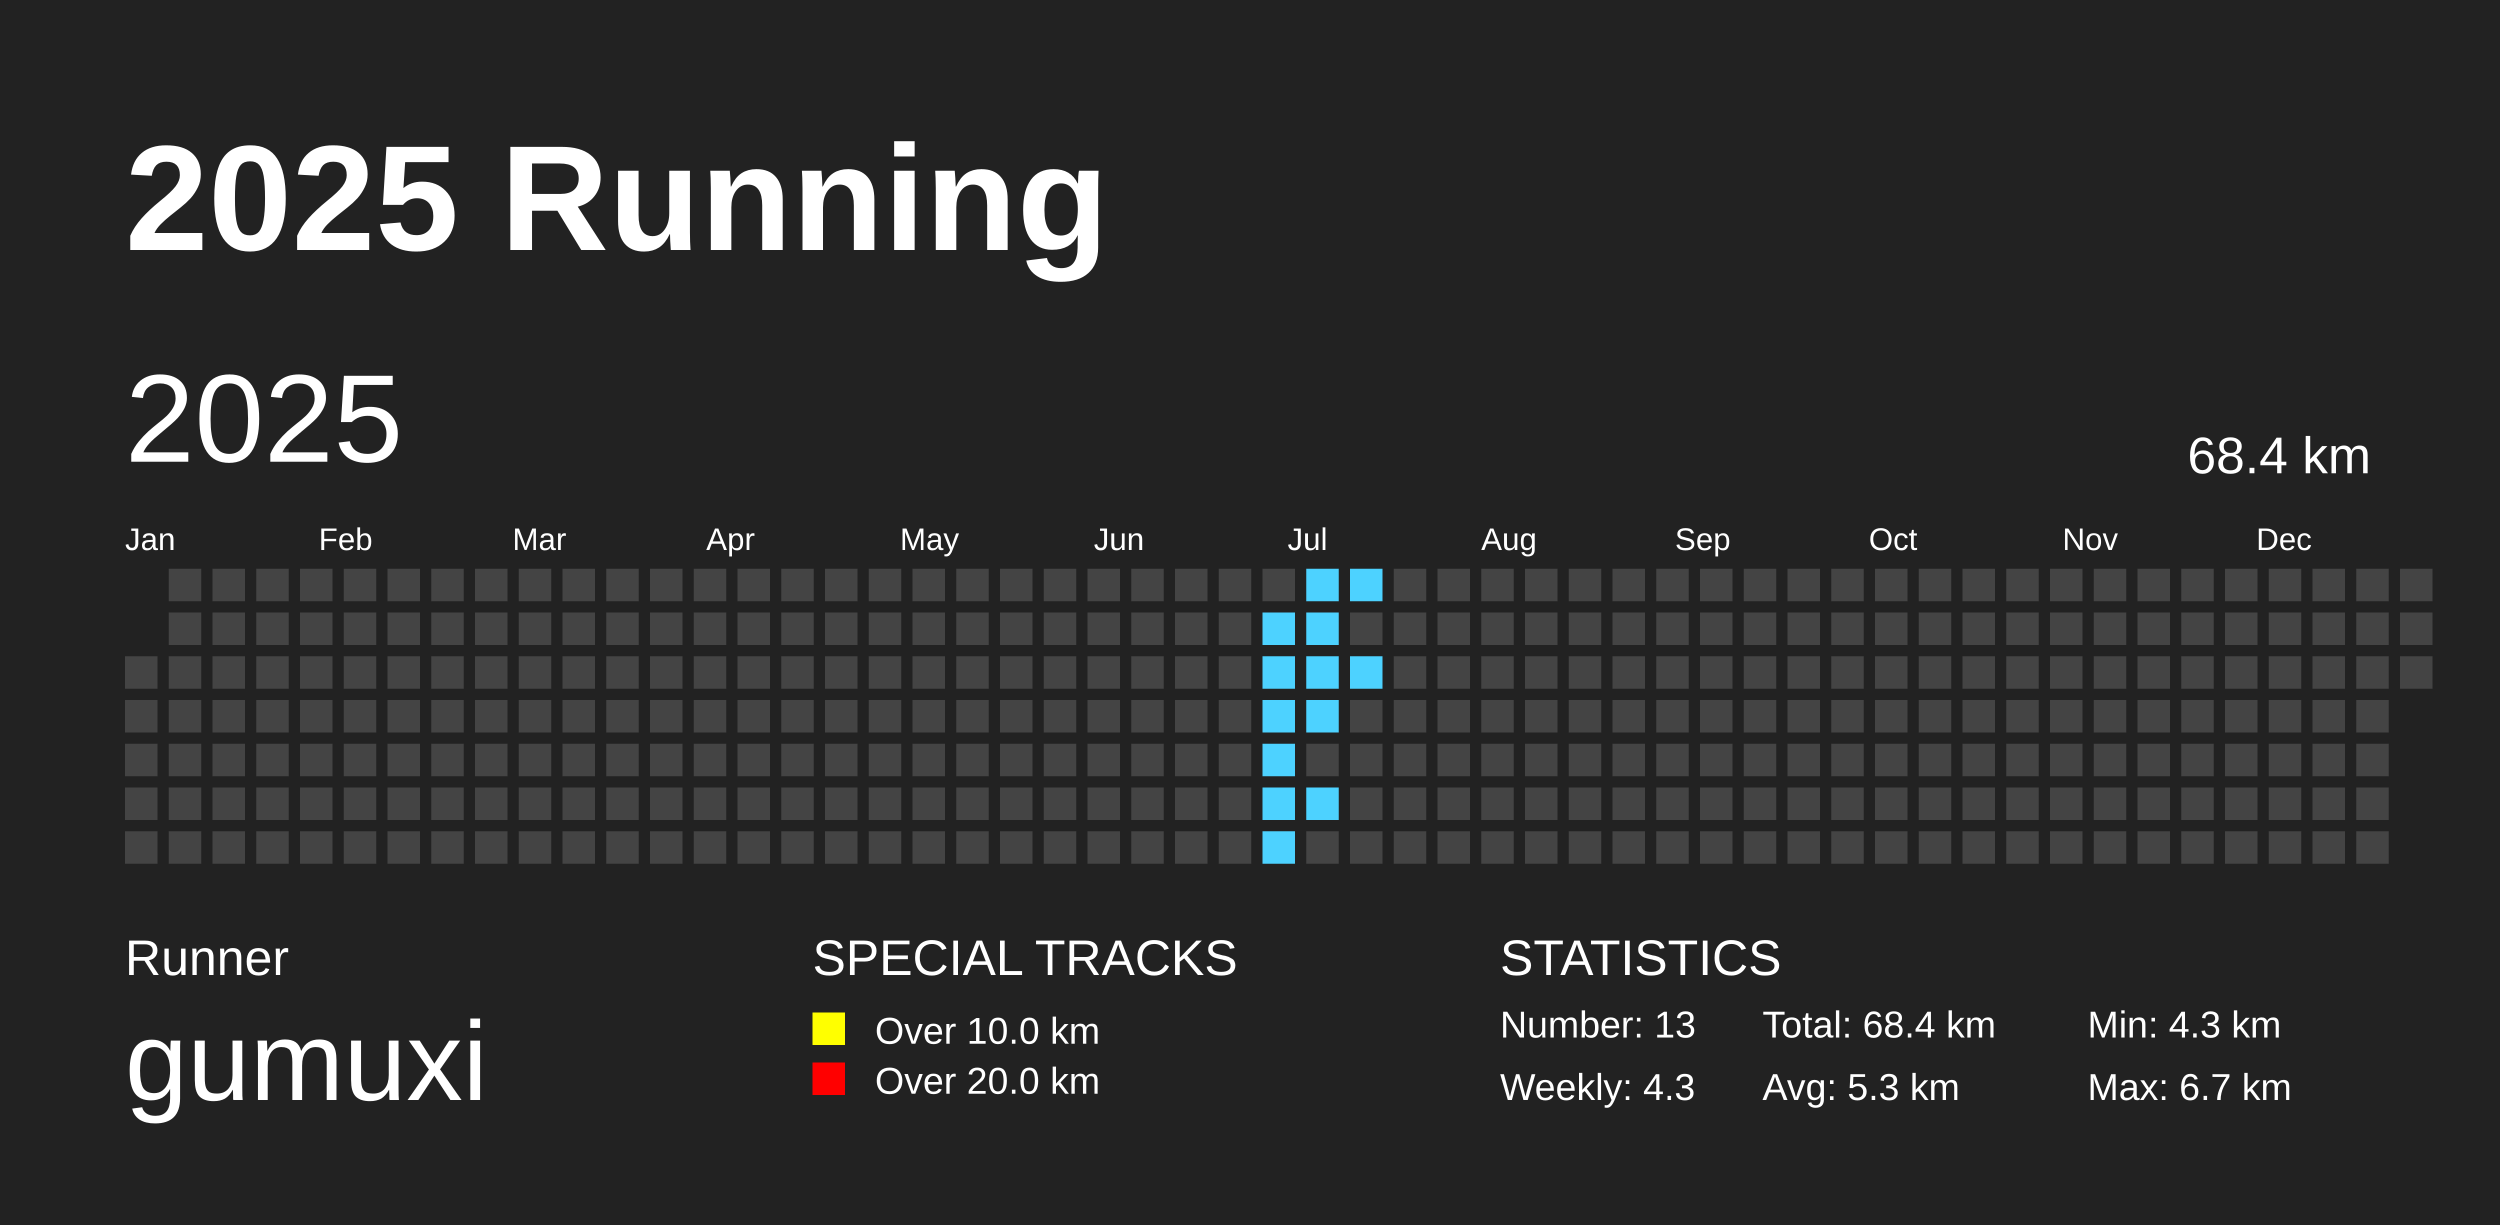
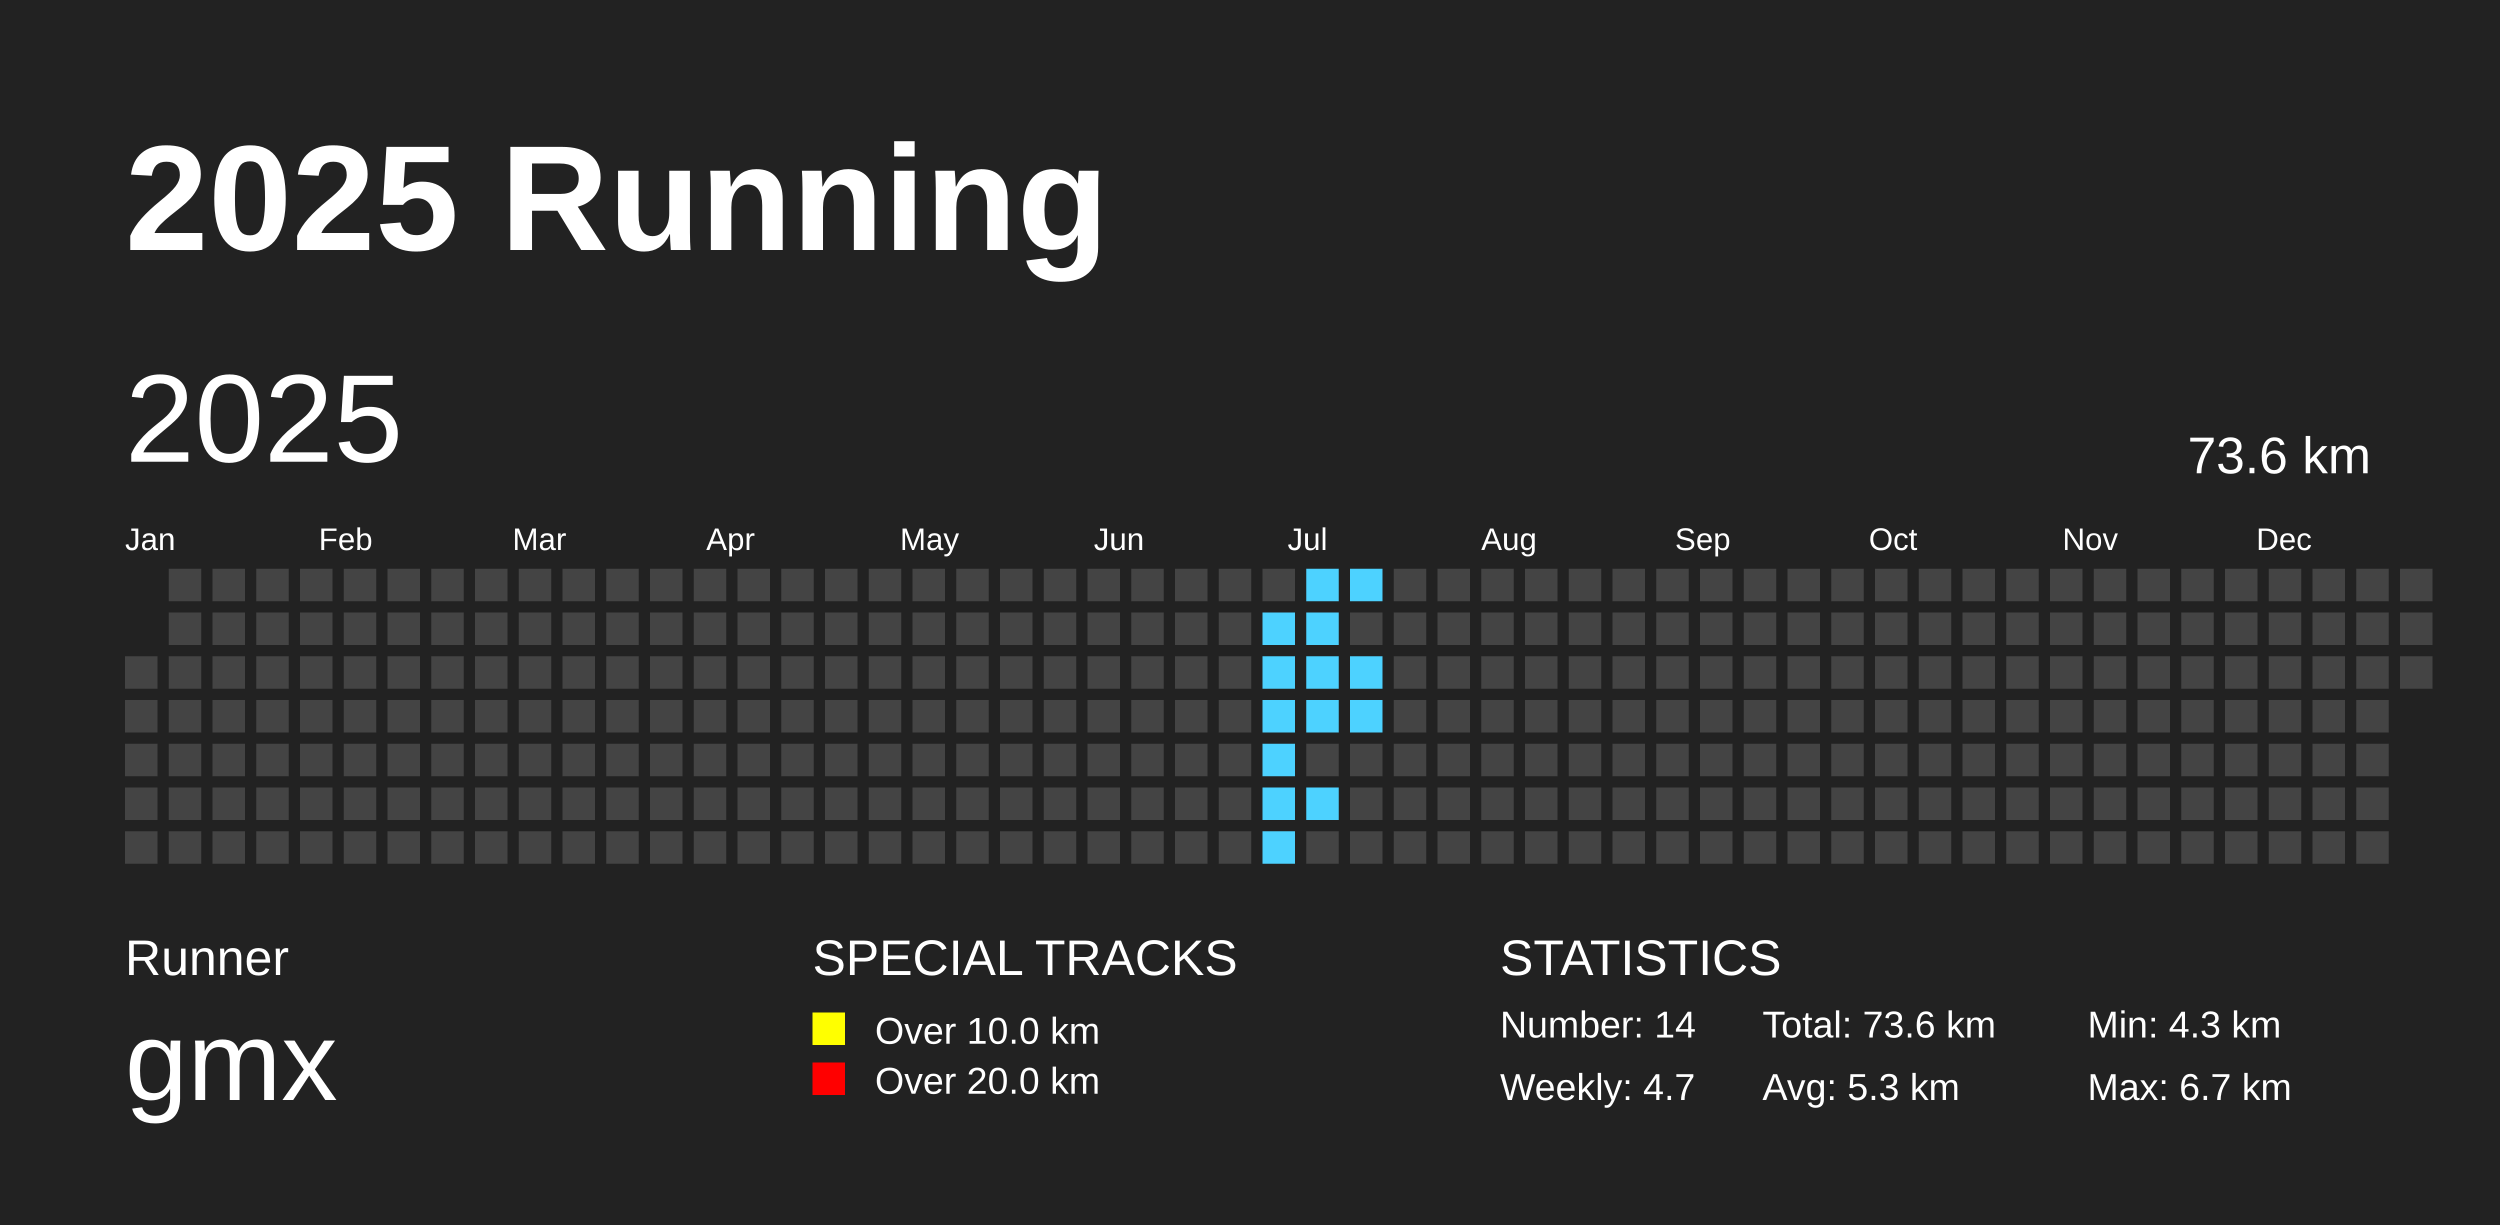
<svg xmlns="http://www.w3.org/2000/svg" baseProfile="full" height="98mm" version="1.1" viewBox="0,0,200,98" width="200mm">
  <defs />
  <rect fill="#222222" height="98" width="200" x="0" y="0" />
  <text fill="#FFFFFF" style="font-size:12px; font-family:Arial; font-weight:bold;" x="10" y="20">2025 Running</text>
  <text fill="#FFFFFF" style="font-size:4px; font-family:Arial" x="10" y="78">Runner</text>
-   <text fill="#FFFFFF" style="font-size:9px; font-family:Arial" x="10" y="88">gumuxi</text>
+   <text fill="#FFFFFF" style="font-size:9px; font-family:Arial" x="10" y="88">gmx</text>
  <text fill="#FFFFFF" style="font-size:4px; font-family:Arial" x="65" y="78">SPECIAL TRACKS</text>
  <rect fill="yellow" height="2.6" width="2.6" x="65" y="81" />
  <text fill="#FFFFFF" style="font-size:3px; font-family:Arial" x="70" y="83.5">Over 10.0 km</text>
  <rect fill="red" height="2.6" width="2.6" x="65" y="85" />
  <text fill="#FFFFFF" style="font-size:3px; font-family:Arial" x="70" y="87.5">Over 20.0 km</text>
  <text fill="#FFFFFF" style="font-size:4px; font-family:Arial" x="120" y="78">STATISTICS</text>
-   <text fill="#FFFFFF" style="font-size:3px; font-family:Arial" x="120" y="83">Number: 13</text>
-   <text fill="#FFFFFF" style="font-size:3px; font-family:Arial" x="120" y="88">Weekly: 4.3</text>
-   <text fill="#FFFFFF" style="font-size:3px; font-family:Arial" x="141" y="83">Total: 68.4 km</text>
+   <text fill="#FFFFFF" style="font-size:3px; font-family:Arial" x="120" y="83">Number: 14</text>
+   <text fill="#FFFFFF" style="font-size:3px; font-family:Arial" x="120" y="88">Weekly: 4.7</text>
+   <text fill="#FFFFFF" style="font-size:3px; font-family:Arial" x="141" y="83">Total: 73.6 km</text>
  <text fill="#FFFFFF" style="font-size:3px; font-family:Arial" x="141" y="88">Avg: 5.3 km</text>
  <text fill="#FFFFFF" style="font-size:3px; font-family:Arial" x="167" y="83">Min: 4.3 km</text>
  <text fill="#FFFFFF" style="font-size:3px; font-family:Arial" x="167" y="88">Max: 6.7 km</text>
  <text dominant-baseline="hanging" fill="#FFFFFF" style="font-size:10.0px; font-family:Arial;" x="10" y="30">2025</text>
-   <text dominant-baseline="hanging" fill="#FFFFFF" style="font-size:4.125px; font-family:Arial;" x="175" y="35">68.4 km</text>
+   <text dominant-baseline="hanging" fill="#FFFFFF" style="font-size:4.125px; font-family:Arial;" x="175" y="35">73.6 km</text>
  <text fill="#FFFFFF" style="font-size:2.5px; font-family:Arial" x="10.0" y="44">Jan</text>
  <text fill="#FFFFFF" style="font-size:2.5px; font-family:Arial" x="25.5" y="44">Feb</text>
  <text fill="#FFFFFF" style="font-size:2.5px; font-family:Arial" x="41.0" y="44">Mar</text>
  <text fill="#FFFFFF" style="font-size:2.5px; font-family:Arial" x="56.5" y="44">Apr</text>
  <text fill="#FFFFFF" style="font-size:2.5px; font-family:Arial" x="72.0" y="44">May</text>
  <text fill="#FFFFFF" style="font-size:2.5px; font-family:Arial" x="87.5" y="44">Jun</text>
  <text fill="#FFFFFF" style="font-size:2.5px; font-family:Arial" x="103.0" y="44">Jul</text>
  <text fill="#FFFFFF" style="font-size:2.5px; font-family:Arial" x="118.5" y="44">Aug</text>
  <text fill="#FFFFFF" style="font-size:2.5px; font-family:Arial" x="134.0" y="44">Sep</text>
  <text fill="#FFFFFF" style="font-size:2.5px; font-family:Arial" x="149.5" y="44">Oct</text>
  <text fill="#FFFFFF" style="font-size:2.5px; font-family:Arial" x="165.0" y="44">Nov</text>
  <text fill="#FFFFFF" style="font-size:2.5px; font-family:Arial" x="180.5" y="44">Dec</text>
  <rect fill="#444444" height="2.6" width="2.6" x="10.0" y="52.5" />
  <rect fill="#444444" height="2.6" width="2.6" x="10.0" y="56.0" />
  <rect fill="#444444" height="2.6" width="2.6" x="10.0" y="59.5" />
  <rect fill="#444444" height="2.6" width="2.6" x="10.0" y="63.0" />
  <rect fill="#444444" height="2.6" width="2.6" x="10.0" y="66.5" />
  <rect fill="#444444" height="2.6" width="2.6" x="13.5" y="45.5" />
  <rect fill="#444444" height="2.6" width="2.6" x="13.5" y="49.0" />
  <rect fill="#444444" height="2.6" width="2.6" x="13.5" y="52.5" />
  <rect fill="#444444" height="2.6" width="2.6" x="13.5" y="56.0" />
  <rect fill="#444444" height="2.6" width="2.6" x="13.5" y="59.5" />
  <rect fill="#444444" height="2.6" width="2.6" x="13.5" y="63.0" />
  <rect fill="#444444" height="2.6" width="2.6" x="13.5" y="66.5" />
  <rect fill="#444444" height="2.6" width="2.6" x="17.0" y="45.5" />
  <rect fill="#444444" height="2.6" width="2.6" x="17.0" y="49.0" />
  <rect fill="#444444" height="2.6" width="2.6" x="17.0" y="52.5" />
  <rect fill="#444444" height="2.6" width="2.6" x="17.0" y="56.0" />
  <rect fill="#444444" height="2.6" width="2.6" x="17.0" y="59.5" />
  <rect fill="#444444" height="2.6" width="2.6" x="17.0" y="63.0" />
  <rect fill="#444444" height="2.6" width="2.6" x="17.0" y="66.5" />
  <rect fill="#444444" height="2.6" width="2.6" x="20.5" y="45.5" />
  <rect fill="#444444" height="2.6" width="2.6" x="20.5" y="49.0" />
  <rect fill="#444444" height="2.6" width="2.6" x="20.5" y="52.5" />
  <rect fill="#444444" height="2.6" width="2.6" x="20.5" y="56.0" />
  <rect fill="#444444" height="2.6" width="2.6" x="20.5" y="59.5" />
  <rect fill="#444444" height="2.6" width="2.6" x="20.5" y="63.0" />
  <rect fill="#444444" height="2.6" width="2.6" x="20.5" y="66.5" />
  <rect fill="#444444" height="2.6" width="2.6" x="24.0" y="45.5" />
  <rect fill="#444444" height="2.6" width="2.6" x="24.0" y="49.0" />
  <rect fill="#444444" height="2.6" width="2.6" x="24.0" y="52.5" />
  <rect fill="#444444" height="2.6" width="2.6" x="24.0" y="56.0" />
  <rect fill="#444444" height="2.6" width="2.6" x="24.0" y="59.5" />
  <rect fill="#444444" height="2.6" width="2.6" x="24.0" y="63.0" />
  <rect fill="#444444" height="2.6" width="2.6" x="24.0" y="66.5" />
  <rect fill="#444444" height="2.6" width="2.6" x="27.5" y="45.5" />
  <rect fill="#444444" height="2.6" width="2.6" x="27.5" y="49.0" />
  <rect fill="#444444" height="2.6" width="2.6" x="27.5" y="52.5" />
  <rect fill="#444444" height="2.6" width="2.6" x="27.5" y="56.0" />
  <rect fill="#444444" height="2.6" width="2.6" x="27.5" y="59.5" />
  <rect fill="#444444" height="2.6" width="2.6" x="27.5" y="63.0" />
  <rect fill="#444444" height="2.6" width="2.6" x="27.5" y="66.5" />
  <rect fill="#444444" height="2.6" width="2.6" x="31.0" y="45.5" />
  <rect fill="#444444" height="2.6" width="2.6" x="31.0" y="49.0" />
  <rect fill="#444444" height="2.6" width="2.6" x="31.0" y="52.5" />
  <rect fill="#444444" height="2.6" width="2.6" x="31.0" y="56.0" />
  <rect fill="#444444" height="2.6" width="2.6" x="31.0" y="59.5" />
  <rect fill="#444444" height="2.6" width="2.6" x="31.0" y="63.0" />
  <rect fill="#444444" height="2.6" width="2.6" x="31.0" y="66.5" />
  <rect fill="#444444" height="2.6" width="2.6" x="34.5" y="45.5" />
  <rect fill="#444444" height="2.6" width="2.6" x="34.5" y="49.0" />
  <rect fill="#444444" height="2.6" width="2.6" x="34.5" y="52.5" />
  <rect fill="#444444" height="2.6" width="2.6" x="34.5" y="56.0" />
  <rect fill="#444444" height="2.6" width="2.6" x="34.5" y="59.5" />
  <rect fill="#444444" height="2.6" width="2.6" x="34.5" y="63.0" />
  <rect fill="#444444" height="2.6" width="2.6" x="34.5" y="66.5" />
  <rect fill="#444444" height="2.6" width="2.6" x="38.0" y="45.5" />
  <rect fill="#444444" height="2.6" width="2.6" x="38.0" y="49.0" />
  <rect fill="#444444" height="2.6" width="2.6" x="38.0" y="52.5" />
  <rect fill="#444444" height="2.6" width="2.6" x="38.0" y="56.0" />
  <rect fill="#444444" height="2.6" width="2.6" x="38.0" y="59.5" />
  <rect fill="#444444" height="2.6" width="2.6" x="38.0" y="63.0" />
  <rect fill="#444444" height="2.6" width="2.6" x="38.0" y="66.5" />
  <rect fill="#444444" height="2.6" width="2.6" x="41.5" y="45.5" />
  <rect fill="#444444" height="2.6" width="2.6" x="41.5" y="49.0" />
  <rect fill="#444444" height="2.6" width="2.6" x="41.5" y="52.5" />
  <rect fill="#444444" height="2.6" width="2.6" x="41.5" y="56.0" />
  <rect fill="#444444" height="2.6" width="2.6" x="41.5" y="59.5" />
  <rect fill="#444444" height="2.6" width="2.6" x="41.5" y="63.0" />
  <rect fill="#444444" height="2.6" width="2.6" x="41.5" y="66.5" />
  <rect fill="#444444" height="2.6" width="2.6" x="45.0" y="45.5" />
  <rect fill="#444444" height="2.6" width="2.6" x="45.0" y="49.0" />
  <rect fill="#444444" height="2.6" width="2.6" x="45.0" y="52.5" />
  <rect fill="#444444" height="2.6" width="2.6" x="45.0" y="56.0" />
  <rect fill="#444444" height="2.6" width="2.6" x="45.0" y="59.5" />
  <rect fill="#444444" height="2.6" width="2.6" x="45.0" y="63.0" />
  <rect fill="#444444" height="2.6" width="2.6" x="45.0" y="66.5" />
  <rect fill="#444444" height="2.6" width="2.6" x="48.5" y="45.5" />
  <rect fill="#444444" height="2.6" width="2.6" x="48.5" y="49.0" />
  <rect fill="#444444" height="2.6" width="2.6" x="48.5" y="52.5" />
  <rect fill="#444444" height="2.6" width="2.6" x="48.5" y="56.0" />
  <rect fill="#444444" height="2.6" width="2.6" x="48.5" y="59.5" />
  <rect fill="#444444" height="2.6" width="2.6" x="48.5" y="63.0" />
  <rect fill="#444444" height="2.6" width="2.6" x="48.5" y="66.5" />
  <rect fill="#444444" height="2.6" width="2.6" x="52.0" y="45.5" />
  <rect fill="#444444" height="2.6" width="2.6" x="52.0" y="49.0" />
  <rect fill="#444444" height="2.6" width="2.6" x="52.0" y="52.5" />
  <rect fill="#444444" height="2.6" width="2.6" x="52.0" y="56.0" />
  <rect fill="#444444" height="2.6" width="2.6" x="52.0" y="59.5" />
  <rect fill="#444444" height="2.6" width="2.6" x="52.0" y="63.0" />
  <rect fill="#444444" height="2.6" width="2.6" x="52.0" y="66.5" />
  <rect fill="#444444" height="2.6" width="2.6" x="55.5" y="45.5" />
  <rect fill="#444444" height="2.6" width="2.6" x="55.5" y="49.0" />
  <rect fill="#444444" height="2.6" width="2.6" x="55.5" y="52.5" />
  <rect fill="#444444" height="2.6" width="2.6" x="55.5" y="56.0" />
  <rect fill="#444444" height="2.6" width="2.6" x="55.5" y="59.5" />
  <rect fill="#444444" height="2.6" width="2.6" x="55.5" y="63.0" />
  <rect fill="#444444" height="2.6" width="2.6" x="55.5" y="66.5" />
  <rect fill="#444444" height="2.6" width="2.6" x="59.0" y="45.5" />
  <rect fill="#444444" height="2.6" width="2.6" x="59.0" y="49.0" />
  <rect fill="#444444" height="2.6" width="2.6" x="59.0" y="52.5" />
  <rect fill="#444444" height="2.6" width="2.6" x="59.0" y="56.0" />
  <rect fill="#444444" height="2.6" width="2.6" x="59.0" y="59.5" />
  <rect fill="#444444" height="2.6" width="2.6" x="59.0" y="63.0" />
  <rect fill="#444444" height="2.6" width="2.6" x="59.0" y="66.5" />
  <rect fill="#444444" height="2.6" width="2.6" x="62.5" y="45.5" />
  <rect fill="#444444" height="2.6" width="2.6" x="62.5" y="49.0" />
  <rect fill="#444444" height="2.6" width="2.6" x="62.5" y="52.5" />
  <rect fill="#444444" height="2.6" width="2.6" x="62.5" y="56.0" />
  <rect fill="#444444" height="2.6" width="2.6" x="62.5" y="59.5" />
  <rect fill="#444444" height="2.6" width="2.6" x="62.5" y="63.0" />
  <rect fill="#444444" height="2.6" width="2.6" x="62.5" y="66.5" />
  <rect fill="#444444" height="2.6" width="2.6" x="66.0" y="45.5" />
  <rect fill="#444444" height="2.6" width="2.6" x="66.0" y="49.0" />
  <rect fill="#444444" height="2.6" width="2.6" x="66.0" y="52.5" />
  <rect fill="#444444" height="2.6" width="2.6" x="66.0" y="56.0" />
  <rect fill="#444444" height="2.6" width="2.6" x="66.0" y="59.5" />
  <rect fill="#444444" height="2.6" width="2.6" x="66.0" y="63.0" />
  <rect fill="#444444" height="2.6" width="2.6" x="66.0" y="66.5" />
  <rect fill="#444444" height="2.6" width="2.6" x="69.5" y="45.5" />
  <rect fill="#444444" height="2.6" width="2.6" x="69.5" y="49.0" />
  <rect fill="#444444" height="2.6" width="2.6" x="69.5" y="52.5" />
  <rect fill="#444444" height="2.6" width="2.6" x="69.5" y="56.0" />
  <rect fill="#444444" height="2.6" width="2.6" x="69.5" y="59.5" />
  <rect fill="#444444" height="2.6" width="2.6" x="69.5" y="63.0" />
  <rect fill="#444444" height="2.6" width="2.6" x="69.5" y="66.5" />
  <rect fill="#444444" height="2.6" width="2.6" x="73.0" y="45.5" />
  <rect fill="#444444" height="2.6" width="2.6" x="73.0" y="49.0" />
  <rect fill="#444444" height="2.6" width="2.6" x="73.0" y="52.5" />
  <rect fill="#444444" height="2.6" width="2.6" x="73.0" y="56.0" />
  <rect fill="#444444" height="2.6" width="2.6" x="73.0" y="59.5" />
  <rect fill="#444444" height="2.6" width="2.6" x="73.0" y="63.0" />
  <rect fill="#444444" height="2.6" width="2.6" x="73.0" y="66.5" />
  <rect fill="#444444" height="2.6" width="2.6" x="76.5" y="45.5" />
  <rect fill="#444444" height="2.6" width="2.6" x="76.5" y="49.0" />
  <rect fill="#444444" height="2.6" width="2.6" x="76.5" y="52.5" />
  <rect fill="#444444" height="2.6" width="2.6" x="76.5" y="56.0" />
  <rect fill="#444444" height="2.6" width="2.6" x="76.5" y="59.5" />
  <rect fill="#444444" height="2.6" width="2.6" x="76.5" y="63.0" />
  <rect fill="#444444" height="2.6" width="2.6" x="76.5" y="66.5" />
  <rect fill="#444444" height="2.6" width="2.6" x="80.0" y="45.5" />
  <rect fill="#444444" height="2.6" width="2.6" x="80.0" y="49.0" />
  <rect fill="#444444" height="2.6" width="2.6" x="80.0" y="52.5" />
  <rect fill="#444444" height="2.6" width="2.6" x="80.0" y="56.0" />
  <rect fill="#444444" height="2.6" width="2.6" x="80.0" y="59.5" />
  <rect fill="#444444" height="2.6" width="2.6" x="80.0" y="63.0" />
  <rect fill="#444444" height="2.6" width="2.6" x="80.0" y="66.5" />
  <rect fill="#444444" height="2.6" width="2.6" x="83.5" y="45.5" />
  <rect fill="#444444" height="2.6" width="2.6" x="83.5" y="49.0" />
  <rect fill="#444444" height="2.6" width="2.6" x="83.5" y="52.5" />
  <rect fill="#444444" height="2.6" width="2.6" x="83.5" y="56.0" />
  <rect fill="#444444" height="2.6" width="2.6" x="83.5" y="59.5" />
  <rect fill="#444444" height="2.6" width="2.6" x="83.5" y="63.0" />
  <rect fill="#444444" height="2.6" width="2.6" x="83.5" y="66.5" />
  <rect fill="#444444" height="2.6" width="2.6" x="87.0" y="45.5" />
  <rect fill="#444444" height="2.6" width="2.6" x="87.0" y="49.0" />
  <rect fill="#444444" height="2.6" width="2.6" x="87.0" y="52.5" />
  <rect fill="#444444" height="2.6" width="2.6" x="87.0" y="56.0" />
  <rect fill="#444444" height="2.6" width="2.6" x="87.0" y="59.5" />
  <rect fill="#444444" height="2.6" width="2.6" x="87.0" y="63.0" />
  <rect fill="#444444" height="2.6" width="2.6" x="87.0" y="66.5" />
  <rect fill="#444444" height="2.6" width="2.6" x="90.5" y="45.5" />
  <rect fill="#444444" height="2.6" width="2.6" x="90.5" y="49.0" />
  <rect fill="#444444" height="2.6" width="2.6" x="90.5" y="52.5" />
  <rect fill="#444444" height="2.6" width="2.6" x="90.5" y="56.0" />
  <rect fill="#444444" height="2.6" width="2.6" x="90.5" y="59.5" />
  <rect fill="#444444" height="2.6" width="2.6" x="90.5" y="63.0" />
  <rect fill="#444444" height="2.6" width="2.6" x="90.5" y="66.5" />
  <rect fill="#444444" height="2.6" width="2.6" x="94.0" y="45.5" />
  <rect fill="#444444" height="2.6" width="2.6" x="94.0" y="49.0" />
  <rect fill="#444444" height="2.6" width="2.6" x="94.0" y="52.5" />
  <rect fill="#444444" height="2.6" width="2.6" x="94.0" y="56.0" />
  <rect fill="#444444" height="2.6" width="2.6" x="94.0" y="59.5" />
  <rect fill="#444444" height="2.6" width="2.6" x="94.0" y="63.0" />
  <rect fill="#444444" height="2.6" width="2.6" x="94.0" y="66.5" />
  <rect fill="#444444" height="2.6" width="2.6" x="97.5" y="45.5" />
  <rect fill="#444444" height="2.6" width="2.6" x="97.5" y="49.0" />
  <rect fill="#444444" height="2.6" width="2.6" x="97.5" y="52.5" />
  <rect fill="#444444" height="2.6" width="2.6" x="97.5" y="56.0" />
  <rect fill="#444444" height="2.6" width="2.6" x="97.5" y="59.5" />
  <rect fill="#444444" height="2.6" width="2.6" x="97.5" y="63.0" />
  <rect fill="#444444" height="2.6" width="2.6" x="97.5" y="66.5" />
  <rect fill="#444444" height="2.6" width="2.6" x="101.0" y="45.5" />
  <rect fill="#4DD2FF" height="2.6" width="2.6" x="101.0" y="49.0" />
  <rect fill="#4DD2FF" height="2.6" width="2.6" x="101.0" y="52.5" />
  <rect fill="#4DD2FF" height="2.6" width="2.6" x="101.0" y="56.0" />
  <rect fill="#4DD2FF" height="2.6" width="2.6" x="101.0" y="59.5" />
  <rect fill="#4DD2FF" height="2.6" width="2.6" x="101.0" y="63.0" />
  <rect fill="#4DD2FF" height="2.6" width="2.6" x="101.0" y="66.5" />
  <rect fill="#4DD2FF" height="2.6" width="2.6" x="104.5" y="45.5" />
  <rect fill="#4DD2FF" height="2.6" width="2.6" x="104.5" y="49.0" />
  <rect fill="#4DD2FF" height="2.6" width="2.6" x="104.5" y="52.5" />
  <rect fill="#4DD2FF" height="2.6" width="2.6" x="104.5" y="56.0" />
  <rect fill="#444444" height="2.6" width="2.6" x="104.5" y="59.5" />
  <rect fill="#4DD2FF" height="2.6" width="2.6" x="104.5" y="63.0" />
  <rect fill="#444444" height="2.6" width="2.6" x="104.5" y="66.5" />
  <rect fill="#4DD2FF" height="2.6" width="2.6" x="108.0" y="45.5" />
  <rect fill="#444444" height="2.6" width="2.6" x="108.0" y="49.0" />
  <rect fill="#4DD2FF" height="2.6" width="2.6" x="108.0" y="52.5" />
-   <rect fill="#444444" height="2.6" width="2.6" x="108.0" y="56.0" />
+   <rect fill="#4DD2FF" height="2.6" width="2.6" x="108.0" y="56.0" />
  <rect fill="#444444" height="2.6" width="2.6" x="108.0" y="59.5" />
  <rect fill="#444444" height="2.6" width="2.6" x="108.0" y="63.0" />
  <rect fill="#444444" height="2.6" width="2.6" x="108.0" y="66.5" />
  <rect fill="#444444" height="2.6" width="2.6" x="111.5" y="45.5" />
  <rect fill="#444444" height="2.6" width="2.6" x="111.5" y="49.0" />
  <rect fill="#444444" height="2.6" width="2.6" x="111.5" y="52.5" />
  <rect fill="#444444" height="2.6" width="2.6" x="111.5" y="56.0" />
  <rect fill="#444444" height="2.6" width="2.6" x="111.5" y="59.5" />
  <rect fill="#444444" height="2.6" width="2.6" x="111.5" y="63.0" />
  <rect fill="#444444" height="2.6" width="2.6" x="111.5" y="66.5" />
  <rect fill="#444444" height="2.6" width="2.6" x="115.0" y="45.5" />
  <rect fill="#444444" height="2.6" width="2.6" x="115.0" y="49.0" />
  <rect fill="#444444" height="2.6" width="2.6" x="115.0" y="52.5" />
  <rect fill="#444444" height="2.6" width="2.6" x="115.0" y="56.0" />
  <rect fill="#444444" height="2.6" width="2.6" x="115.0" y="59.5" />
  <rect fill="#444444" height="2.6" width="2.6" x="115.0" y="63.0" />
  <rect fill="#444444" height="2.6" width="2.6" x="115.0" y="66.5" />
  <rect fill="#444444" height="2.6" width="2.6" x="118.5" y="45.5" />
  <rect fill="#444444" height="2.6" width="2.6" x="118.5" y="49.0" />
  <rect fill="#444444" height="2.6" width="2.6" x="118.5" y="52.5" />
  <rect fill="#444444" height="2.6" width="2.6" x="118.5" y="56.0" />
  <rect fill="#444444" height="2.6" width="2.6" x="118.5" y="59.5" />
  <rect fill="#444444" height="2.6" width="2.6" x="118.5" y="63.0" />
  <rect fill="#444444" height="2.6" width="2.6" x="118.5" y="66.5" />
  <rect fill="#444444" height="2.6" width="2.6" x="122.0" y="45.5" />
  <rect fill="#444444" height="2.6" width="2.6" x="122.0" y="49.0" />
  <rect fill="#444444" height="2.6" width="2.6" x="122.0" y="52.5" />
  <rect fill="#444444" height="2.6" width="2.6" x="122.0" y="56.0" />
  <rect fill="#444444" height="2.6" width="2.6" x="122.0" y="59.5" />
  <rect fill="#444444" height="2.6" width="2.6" x="122.0" y="63.0" />
  <rect fill="#444444" height="2.6" width="2.6" x="122.0" y="66.5" />
  <rect fill="#444444" height="2.6" width="2.6" x="125.5" y="45.5" />
  <rect fill="#444444" height="2.6" width="2.6" x="125.5" y="49.0" />
  <rect fill="#444444" height="2.6" width="2.6" x="125.5" y="52.5" />
  <rect fill="#444444" height="2.6" width="2.6" x="125.5" y="56.0" />
  <rect fill="#444444" height="2.6" width="2.6" x="125.5" y="59.5" />
  <rect fill="#444444" height="2.6" width="2.6" x="125.5" y="63.0" />
  <rect fill="#444444" height="2.6" width="2.6" x="125.5" y="66.5" />
  <rect fill="#444444" height="2.6" width="2.6" x="129.0" y="45.5" />
  <rect fill="#444444" height="2.6" width="2.6" x="129.0" y="49.0" />
  <rect fill="#444444" height="2.6" width="2.6" x="129.0" y="52.5" />
  <rect fill="#444444" height="2.6" width="2.6" x="129.0" y="56.0" />
  <rect fill="#444444" height="2.6" width="2.6" x="129.0" y="59.5" />
  <rect fill="#444444" height="2.6" width="2.6" x="129.0" y="63.0" />
  <rect fill="#444444" height="2.6" width="2.6" x="129.0" y="66.5" />
  <rect fill="#444444" height="2.6" width="2.6" x="132.5" y="45.5" />
  <rect fill="#444444" height="2.6" width="2.6" x="132.5" y="49.0" />
  <rect fill="#444444" height="2.6" width="2.6" x="132.5" y="52.5" />
  <rect fill="#444444" height="2.6" width="2.6" x="132.5" y="56.0" />
  <rect fill="#444444" height="2.6" width="2.6" x="132.5" y="59.5" />
  <rect fill="#444444" height="2.6" width="2.6" x="132.5" y="63.0" />
  <rect fill="#444444" height="2.6" width="2.6" x="132.5" y="66.5" />
  <rect fill="#444444" height="2.6" width="2.6" x="136.0" y="45.5" />
  <rect fill="#444444" height="2.6" width="2.6" x="136.0" y="49.0" />
  <rect fill="#444444" height="2.6" width="2.6" x="136.0" y="52.5" />
  <rect fill="#444444" height="2.6" width="2.6" x="136.0" y="56.0" />
  <rect fill="#444444" height="2.6" width="2.6" x="136.0" y="59.5" />
  <rect fill="#444444" height="2.6" width="2.6" x="136.0" y="63.0" />
  <rect fill="#444444" height="2.6" width="2.6" x="136.0" y="66.5" />
  <rect fill="#444444" height="2.6" width="2.6" x="139.5" y="45.5" />
  <rect fill="#444444" height="2.6" width="2.6" x="139.5" y="49.0" />
  <rect fill="#444444" height="2.6" width="2.6" x="139.5" y="52.5" />
  <rect fill="#444444" height="2.6" width="2.6" x="139.5" y="56.0" />
  <rect fill="#444444" height="2.6" width="2.6" x="139.5" y="59.5" />
  <rect fill="#444444" height="2.6" width="2.6" x="139.5" y="63.0" />
  <rect fill="#444444" height="2.6" width="2.6" x="139.5" y="66.5" />
  <rect fill="#444444" height="2.6" width="2.6" x="143.0" y="45.5" />
  <rect fill="#444444" height="2.6" width="2.6" x="143.0" y="49.0" />
  <rect fill="#444444" height="2.6" width="2.6" x="143.0" y="52.5" />
  <rect fill="#444444" height="2.6" width="2.6" x="143.0" y="56.0" />
  <rect fill="#444444" height="2.6" width="2.6" x="143.0" y="59.5" />
  <rect fill="#444444" height="2.6" width="2.6" x="143.0" y="63.0" />
  <rect fill="#444444" height="2.6" width="2.6" x="143.0" y="66.5" />
  <rect fill="#444444" height="2.6" width="2.6" x="146.5" y="45.5" />
  <rect fill="#444444" height="2.6" width="2.6" x="146.5" y="49.0" />
  <rect fill="#444444" height="2.6" width="2.6" x="146.5" y="52.5" />
  <rect fill="#444444" height="2.6" width="2.6" x="146.5" y="56.0" />
  <rect fill="#444444" height="2.6" width="2.6" x="146.5" y="59.5" />
  <rect fill="#444444" height="2.6" width="2.6" x="146.5" y="63.0" />
  <rect fill="#444444" height="2.6" width="2.6" x="146.5" y="66.5" />
  <rect fill="#444444" height="2.6" width="2.6" x="150.0" y="45.5" />
  <rect fill="#444444" height="2.6" width="2.6" x="150.0" y="49.0" />
  <rect fill="#444444" height="2.6" width="2.6" x="150.0" y="52.5" />
  <rect fill="#444444" height="2.6" width="2.6" x="150.0" y="56.0" />
  <rect fill="#444444" height="2.6" width="2.6" x="150.0" y="59.5" />
  <rect fill="#444444" height="2.6" width="2.6" x="150.0" y="63.0" />
  <rect fill="#444444" height="2.6" width="2.6" x="150.0" y="66.5" />
  <rect fill="#444444" height="2.6" width="2.6" x="153.5" y="45.5" />
  <rect fill="#444444" height="2.6" width="2.6" x="153.5" y="49.0" />
  <rect fill="#444444" height="2.6" width="2.6" x="153.5" y="52.5" />
  <rect fill="#444444" height="2.6" width="2.6" x="153.5" y="56.0" />
  <rect fill="#444444" height="2.6" width="2.6" x="153.5" y="59.5" />
  <rect fill="#444444" height="2.6" width="2.6" x="153.5" y="63.0" />
  <rect fill="#444444" height="2.6" width="2.6" x="153.5" y="66.5" />
  <rect fill="#444444" height="2.6" width="2.6" x="157.0" y="45.5" />
  <rect fill="#444444" height="2.6" width="2.6" x="157.0" y="49.0" />
  <rect fill="#444444" height="2.6" width="2.6" x="157.0" y="52.5" />
  <rect fill="#444444" height="2.6" width="2.6" x="157.0" y="56.0" />
  <rect fill="#444444" height="2.6" width="2.6" x="157.0" y="59.5" />
  <rect fill="#444444" height="2.6" width="2.6" x="157.0" y="63.0" />
  <rect fill="#444444" height="2.6" width="2.6" x="157.0" y="66.5" />
  <rect fill="#444444" height="2.6" width="2.6" x="160.5" y="45.5" />
  <rect fill="#444444" height="2.6" width="2.6" x="160.5" y="49.0" />
  <rect fill="#444444" height="2.6" width="2.6" x="160.5" y="52.5" />
  <rect fill="#444444" height="2.6" width="2.6" x="160.5" y="56.0" />
  <rect fill="#444444" height="2.6" width="2.6" x="160.5" y="59.5" />
  <rect fill="#444444" height="2.6" width="2.6" x="160.5" y="63.0" />
  <rect fill="#444444" height="2.6" width="2.6" x="160.5" y="66.5" />
  <rect fill="#444444" height="2.6" width="2.6" x="164.0" y="45.5" />
  <rect fill="#444444" height="2.6" width="2.6" x="164.0" y="49.0" />
  <rect fill="#444444" height="2.6" width="2.6" x="164.0" y="52.5" />
  <rect fill="#444444" height="2.6" width="2.6" x="164.0" y="56.0" />
  <rect fill="#444444" height="2.6" width="2.6" x="164.0" y="59.5" />
  <rect fill="#444444" height="2.6" width="2.6" x="164.0" y="63.0" />
  <rect fill="#444444" height="2.6" width="2.6" x="164.0" y="66.5" />
  <rect fill="#444444" height="2.6" width="2.6" x="167.5" y="45.5" />
  <rect fill="#444444" height="2.6" width="2.6" x="167.5" y="49.0" />
  <rect fill="#444444" height="2.6" width="2.6" x="167.5" y="52.5" />
  <rect fill="#444444" height="2.6" width="2.6" x="167.5" y="56.0" />
  <rect fill="#444444" height="2.6" width="2.6" x="167.5" y="59.5" />
  <rect fill="#444444" height="2.6" width="2.6" x="167.5" y="63.0" />
  <rect fill="#444444" height="2.6" width="2.6" x="167.5" y="66.5" />
  <rect fill="#444444" height="2.6" width="2.6" x="171.0" y="45.5" />
  <rect fill="#444444" height="2.6" width="2.6" x="171.0" y="49.0" />
  <rect fill="#444444" height="2.6" width="2.6" x="171.0" y="52.5" />
  <rect fill="#444444" height="2.6" width="2.6" x="171.0" y="56.0" />
  <rect fill="#444444" height="2.6" width="2.6" x="171.0" y="59.5" />
  <rect fill="#444444" height="2.6" width="2.6" x="171.0" y="63.0" />
  <rect fill="#444444" height="2.6" width="2.6" x="171.0" y="66.5" />
  <rect fill="#444444" height="2.6" width="2.6" x="174.5" y="45.5" />
  <rect fill="#444444" height="2.6" width="2.6" x="174.5" y="49.0" />
  <rect fill="#444444" height="2.6" width="2.6" x="174.5" y="52.5" />
  <rect fill="#444444" height="2.6" width="2.6" x="174.5" y="56.0" />
  <rect fill="#444444" height="2.6" width="2.6" x="174.5" y="59.5" />
  <rect fill="#444444" height="2.6" width="2.6" x="174.5" y="63.0" />
  <rect fill="#444444" height="2.6" width="2.6" x="174.5" y="66.5" />
  <rect fill="#444444" height="2.6" width="2.6" x="178.0" y="45.5" />
  <rect fill="#444444" height="2.6" width="2.6" x="178.0" y="49.0" />
  <rect fill="#444444" height="2.6" width="2.6" x="178.0" y="52.5" />
  <rect fill="#444444" height="2.6" width="2.6" x="178.0" y="56.0" />
  <rect fill="#444444" height="2.6" width="2.6" x="178.0" y="59.5" />
  <rect fill="#444444" height="2.6" width="2.6" x="178.0" y="63.0" />
  <rect fill="#444444" height="2.6" width="2.6" x="178.0" y="66.5" />
  <rect fill="#444444" height="2.6" width="2.6" x="181.5" y="45.5" />
  <rect fill="#444444" height="2.6" width="2.6" x="181.5" y="49.0" />
  <rect fill="#444444" height="2.6" width="2.6" x="181.5" y="52.5" />
  <rect fill="#444444" height="2.6" width="2.6" x="181.5" y="56.0" />
  <rect fill="#444444" height="2.6" width="2.6" x="181.5" y="59.5" />
  <rect fill="#444444" height="2.6" width="2.6" x="181.5" y="63.0" />
  <rect fill="#444444" height="2.6" width="2.6" x="181.5" y="66.5" />
  <rect fill="#444444" height="2.6" width="2.6" x="185.0" y="45.5" />
  <rect fill="#444444" height="2.6" width="2.6" x="185.0" y="49.0" />
  <rect fill="#444444" height="2.6" width="2.6" x="185.0" y="52.5" />
  <rect fill="#444444" height="2.6" width="2.6" x="185.0" y="56.0" />
  <rect fill="#444444" height="2.6" width="2.6" x="185.0" y="59.5" />
  <rect fill="#444444" height="2.6" width="2.6" x="185.0" y="63.0" />
  <rect fill="#444444" height="2.6" width="2.6" x="185.0" y="66.5" />
  <rect fill="#444444" height="2.6" width="2.6" x="188.5" y="45.5" />
  <rect fill="#444444" height="2.6" width="2.6" x="188.5" y="49.0" />
  <rect fill="#444444" height="2.6" width="2.6" x="188.5" y="52.5" />
  <rect fill="#444444" height="2.6" width="2.6" x="188.5" y="56.0" />
  <rect fill="#444444" height="2.6" width="2.6" x="188.5" y="59.5" />
  <rect fill="#444444" height="2.6" width="2.6" x="188.5" y="63.0" />
  <rect fill="#444444" height="2.6" width="2.6" x="188.5" y="66.5" />
  <rect fill="#444444" height="2.6" width="2.6" x="192.0" y="45.5" />
  <rect fill="#444444" height="2.6" width="2.6" x="192.0" y="49.0" />
  <rect fill="#444444" height="2.6" width="2.6" x="192.0" y="52.5" />
</svg>
